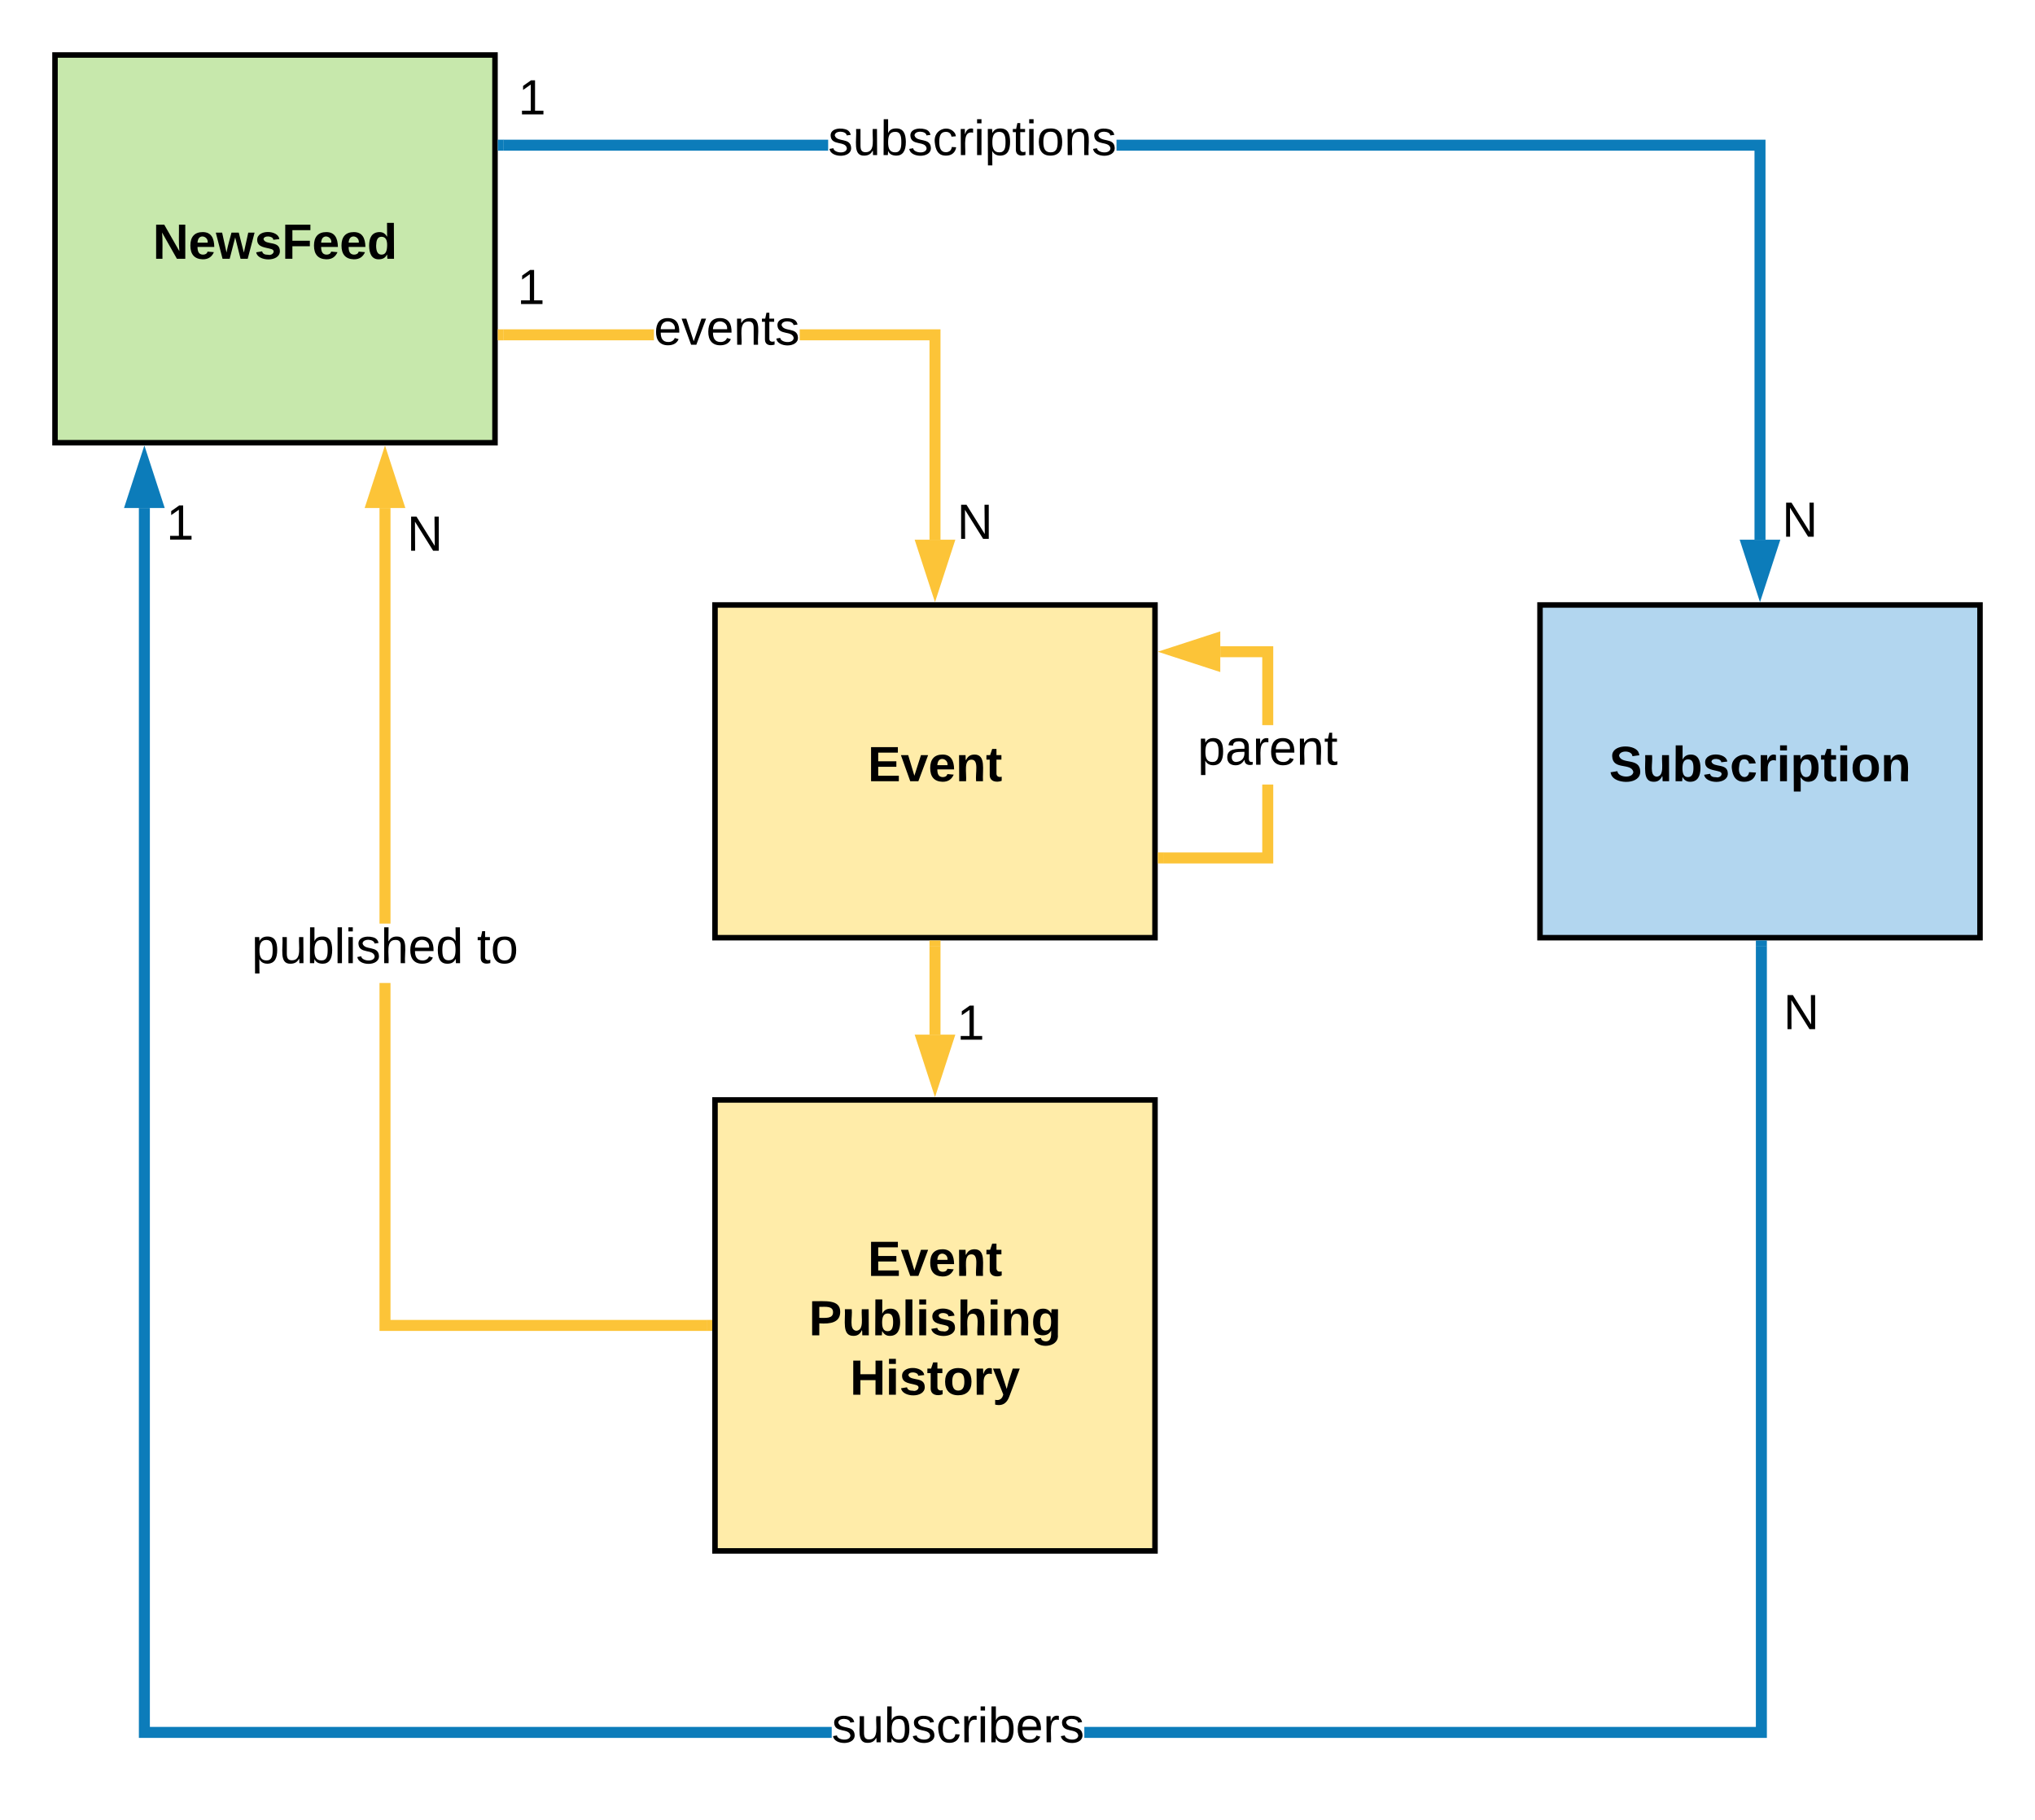
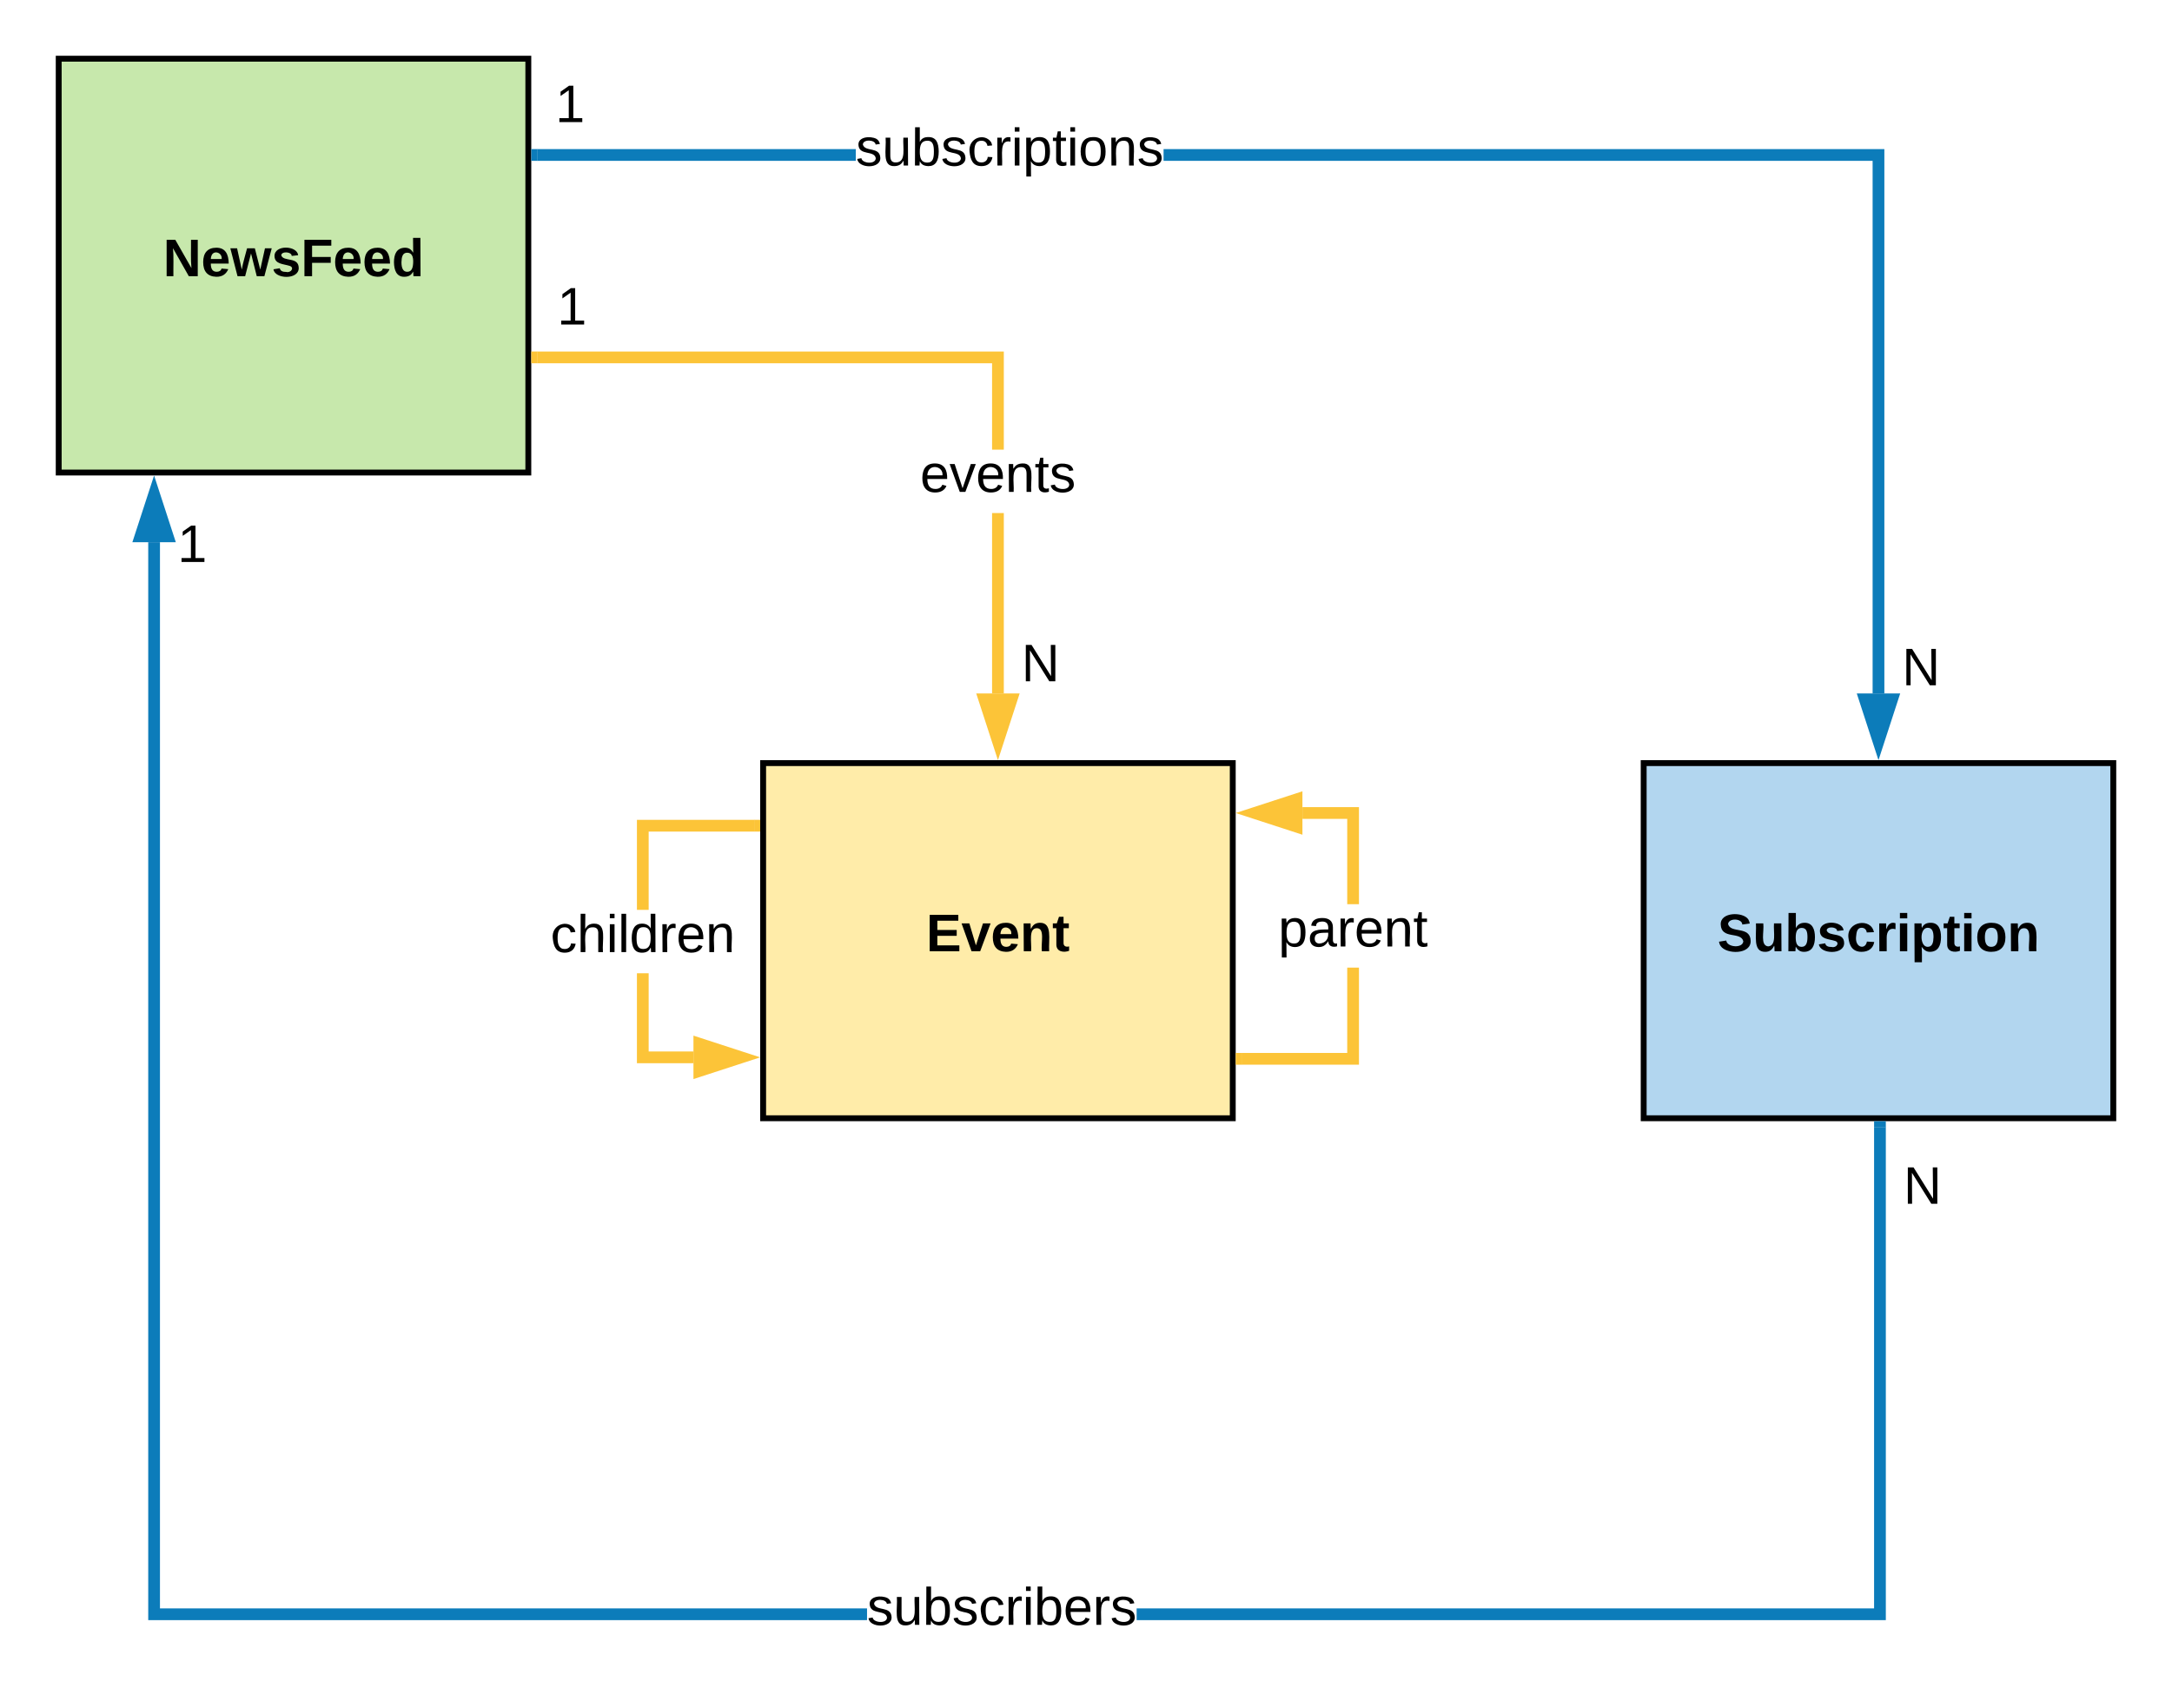
- <svg xmlns="http://www.w3.org/2000/svg" xmlns:ns1="lucid" xmlns:xlink="http://www.w3.org/1999/xlink" width="740" height="661.8">
+ <svg xmlns="http://www.w3.org/2000/svg" xmlns:ns1="lucid" xmlns:xlink="http://www.w3.org/1999/xlink" width="740" height="581.8">
  <g transform="translate(-60 -60)" ns1:page-tab-id="eTUUI7nkJ2S7">
    <path d="M0 0h1323.2v1870.4H0z" fill="#fff" />
    <path d="M80 80h160v141H80z" stroke="#000" stroke-width="2" fill="#c7e8ac" />
    <use xlink:href="#a" transform="matrix(1,0,0,1,88,88) translate(27.575 66.1)" />
-     <path d="M320 280h160v121H320z" stroke="#000" stroke-width="2" fill="#ffeca9" />
-     <use xlink:href="#b" transform="matrix(1,0,0,1,328,288) translate(47.55 56.1)" />
-     <path d="M620 280h160v121H620z" stroke="#000" stroke-width="2" fill="#b2d6ef" />
-     <use xlink:href="#c" transform="matrix(1,0,0,1,628,288) translate(17.15 56.1)" />
-     <path d="M402 256.26h-4v-72.5h-47.2v-4H402zm-159-72.5v-4h54.8v4z" fill="#fcc438" />
-     <path d="M243.05 183.77H241v-4h2.05zM400 272.53l-4.64-14.27h9.28z" fill="#fcc438" />
-     <path d="M400 279l-7.4-22.74h14.8zm-1.88-18.74l1.88 5.8 1.88-5.8z" fill="#fcc438" />
-     <use xlink:href="#d" transform="matrix(1,0,0,1,297.8122,170.9686) translate(0 14.4)" />
-     <use xlink:href="#e" transform="matrix(1,0,0,1,408,241.5554) translate(0 14.4)" />
-     <use xlink:href="#f" transform="matrix(1,0,0,1,248.1161,156.1686) translate(0 14.4)" />
-     <path d="M702 256.26h-4V114.8H466v-4h236zM243 114.8v-4h118.15v4z" fill="#0c7cba" />
-     <path d="M243.05 114.8H241v-4h2.05zM700 272.53l-4.64-14.27h9.28z" fill="#0c7cba" />
-     <path d="M700 279l-7.4-22.74h14.8zm-1.88-18.74l1.88 5.8 1.88-5.8z" fill="#0c7cba" />
-     <use xlink:href="#e" transform="matrix(1,0,0,1,708,240.7872) translate(0 14.4)" />
-     <use xlink:href="#g" transform="matrix(1,0,0,1,361.1522,102) translate(0 14.4)" />
-     <use xlink:href="#f" transform="matrix(1,0,0,1,248.46,87.2) translate(0 14.4)" />
-     <path d="M114.5 688h247.94v4H110.5V244.74h4zm588-284v288H454.3v-4h244.2V404z" fill="#0c7cba" />
-     <path d="M702.5 404.05h-4V402h4zM117.14 242.74h-9.28l4.64-14.27z" fill="#0c7cba" />
+     <path d="M320 320h160v121H320z" stroke="#000" stroke-width="2" fill="#ffeca9" />
+     <use xlink:href="#b" transform="matrix(1,0,0,1,328,328) translate(47.55 56.1)" />
+     <path d="M620 320h160v121H620z" stroke="#000" stroke-width="2" fill="#b2d6ef" />
+     <use xlink:href="#c" transform="matrix(1,0,0,1,628,328) translate(17.15 56.1)" />
+     <path d="M402 296.26h-4V234.8h4zm0-83.06h-4v-29.43H243v-4h159z" fill="#fcc438" />
+     <path d="M243.05 183.77H241v-4h2.05zM400 312.53l-4.64-14.27h9.28z" fill="#fcc438" />
+     <path d="M400 319l-7.4-22.74h14.8zm-1.88-18.74l1.88 5.8 1.88-5.8z" fill="#fcc438" />
+     <use xlink:href="#d" transform="matrix(1,0,0,1,373.5,213.2) translate(0 14.4)" />
+     <use xlink:href="#e" transform="matrix(1,0,0,1,408,277.7304) translate(0 14.4)" />
+     <use xlink:href="#f" transform="matrix(1,0,0,1,249.8623,156.1686) translate(0 14.4)" />
+     <path d="M702 296.26h-4V114.8H456.43v-4H702zM243 114.8v-4h108.57v4z" fill="#0c7cba" />
+     <path d="M243.05 114.8H241v-4h2.05zM700 312.53l-4.64-14.27h9.28z" fill="#0c7cba" />
+     <path d="M700 319l-7.4-22.74h14.8zm-1.88-18.74l1.88 5.8 1.88-5.8z" fill="#0c7cba" />
+     <use xlink:href="#e" transform="matrix(1,0,0,1,708,279.094) translate(0 14.4)" />
+     <use xlink:href="#g" transform="matrix(1,0,0,1,351.575,102) translate(0 14.4)" />
+     <use xlink:href="#f" transform="matrix(1,0,0,1,249.2309,87.2) translate(0 14.4)" />
+     <path d="M114.5 608h240.9v4H110.5V244.74h4zm588-164v168H447.25v-4H698.5V444z" fill="#0c7cba" />
+     <path d="M702.5 444.05h-4V442h4zM117.14 242.74h-9.28l4.64-14.27z" fill="#0c7cba" />
    <path d="M119.9 244.74h-14.8l7.4-22.74zm-9.28-4h3.76l-1.88-5.8z" fill="#0c7cba" />
-     <use xlink:href="#h" transform="matrix(1,0,0,1,362.4374,679.2) translate(0 14.4)" />
-     <use xlink:href="#e" transform="matrix(1,0,0,1,708.4992,419.8706) translate(0 14.4)" />
-     <use xlink:href="#f" transform="matrix(1,0,0,1,120.5,241.8248) translate(0 14.4)" />
-     <path d="M523 374h-40v-4h36v-24.7h4zm0-50.3h-4V299h-15.26v-4H523z" fill="#fcc438" />
-     <path d="M483.05 374H481v-4h2.05zM501.74 301.64L487.47 297l14.27-4.64z" fill="#fcc438" />
-     <path d="M503.74 304.4L481 297l22.74-7.4zm-9.8-7.4l5.8 1.88v-3.76z" fill="#fcc438" />
-     <use xlink:href="#i" transform="matrix(1,0,0,1,495.525,323.7) translate(0 14.4)" />
-     <path d="M320 460h160v164H320z" stroke="#000" stroke-width="2" fill="#ffeca9" />
-     <use xlink:href="#j" transform="matrix(1,0,0,1,328,468) translate(47.55 56)" />
-     <use xlink:href="#k" transform="matrix(1,0,0,1,328,468) translate(26.125 77.6)" />
-     <use xlink:href="#l" transform="matrix(1,0,0,1,328,468) translate(41.075 99.2)" />
-     <path d="M400 404v32.26" stroke="#fcc438" stroke-width="4" fill="none" />
-     <path d="M402 404.05h-4V402h4z" fill="#fcc438" />
-     <path d="M400 452.53l-4.64-14.27h9.28z" stroke="#fcc438" stroke-width="4" fill="#fcc438" />
-     <use xlink:href="#f" transform="matrix(1,0,0,1,408,423.7) translate(0 14.4)" />
-     <path d="M202 540h115v4H198V417.47h4zm0-144.13h-4V244.74h4z" fill="#fcc438" />
-     <path d="M319 544h-2.05v-4H319zM204.64 242.74h-9.28l4.64-14.27z" fill="#fcc438" />
-     <path d="M207.4 244.74h-14.8L200 222zm-9.28-4h3.76l-1.88-5.8z" fill="#fcc438" />
-     <use xlink:href="#e" transform="matrix(1,0,0,1,208,245.8667) translate(0 14.4)" />
-     <g>
-       <use xlink:href="#m" transform="matrix(1,0,0,1,151.55,395.8667) translate(0 14.4)" />
-       <use xlink:href="#n" transform="matrix(1,0,0,1,151.55,395.8667) translate(81.9 14.4)" />
-     </g>
+     <use xlink:href="#h" transform="matrix(1,0,0,1,355.4083,599.2) translate(0 14.4)" />
+     <use xlink:href="#e" transform="matrix(1,0,0,1,708.4988,455.7422) translate(0 14.4)" />
+     <use xlink:href="#f" transform="matrix(1,0,0,1,120.5,237.0709) translate(0 14.4)" />
+     <path d="M523 422.75h-40v-4h36v-29.07h4zm0-54.68h-4V339h-15.26v-4H523z" fill="#fcc438" />
+     <path d="M483.05 422.75H481v-4h2.05zM501.74 341.64L487.47 337l14.27-4.64z" fill="#fcc438" />
+     <path d="M503.74 344.4L481 337l22.74-7.4zm-9.8-7.4l5.8 1.88v-3.76z" fill="#fcc438" />
+     <use xlink:href="#i" transform="matrix(1,0,0,1,495.525,368.075) translate(0 14.4)" />
+     <path d="M281 418.25h15.26v4H277V391.6h4zm36-74.92h-36V370h-4v-30.67h40z" fill="#fcc438" />
+     <path d="M319 343.33h-2.05v-4H319zM312.53 420.25l-14.27 4.64v-9.3z" fill="#fcc438" />
+     <path d="M319 420.25l-22.74 7.4v-14.8zm-18.74 1.88l5.8-1.88-5.8-1.88z" fill="#fcc438" />
+     <use xlink:href="#j" transform="matrix(1,0,0,1,247.575,369.9917) translate(0 14.4)" />
    <defs>
-       <path d="M175 0L67-191c6 58 2 128 3 191H24v-248h59L193-55c-6-58-2-129-3-193h46V0h-61" id="o" />
-       <path d="M185-48c-13 30-37 53-82 52C43 2 14-33 14-96s30-98 90-98c62 0 83 45 84 108H66c0 31 8 55 39 56 18 0 30-7 34-22zm-45-69c5-46-57-63-70-21-2 6-4 13-4 21h74" id="p" />
-       <path d="M231 0h-52l-39-155L100 0H48L-1-190h46L77-45c9-52 24-97 36-145h53l37 145 32-145h46" id="q" />
-       <path d="M137-138c1-29-70-34-71-4 15 46 118 7 119 86 1 83-164 76-172 9l43-7c4 19 20 25 44 25 33 8 57-30 24-41C81-84 22-81 20-136c-2-80 154-74 161-7" id="r" />
-       <path d="M76-208v77h127v40H76V0H24v-248h183v40H76" id="s" />
-       <path d="M88-194c31-1 46 15 58 34l-1-101h50l1 261h-48c-2-10 0-23-3-31C134-8 116 4 84 4 32 4 16-41 15-95c0-56 19-97 73-99zm17 164c33 0 40-30 41-66 1-37-9-64-41-64s-38 30-39 65c0 43 13 65 39 65" id="t" />
+       <path d="M175 0L67-191c6 58 2 128 3 191H24v-248h59L193-55c-6-58-2-129-3-193h46V0h-61" id="k" />
+       <path d="M185-48c-13 30-37 53-82 52C43 2 14-33 14-96s30-98 90-98c62 0 83 45 84 108H66c0 31 8 55 39 56 18 0 30-7 34-22zm-45-69c5-46-57-63-70-21-2 6-4 13-4 21h74" id="l" />
+       <path d="M231 0h-52l-39-155L100 0H48L-1-190h46L77-45c9-52 24-97 36-145h53l37 145 32-145h46" id="m" />
+       <path d="M137-138c1-29-70-34-71-4 15 46 118 7 119 86 1 83-164 76-172 9l43-7c4 19 20 25 44 25 33 8 57-30 24-41C81-84 22-81 20-136c-2-80 154-74 161-7" id="n" />
+       <path d="M76-208v77h127v40H76V0H24v-248h183v40H76" id="o" />
+       <path d="M88-194c31-1 46 15 58 34l-1-101h50l1 261h-48c-2-10 0-23-3-31C134-8 116 4 84 4 32 4 16-41 15-95c0-56 19-97 73-99zm17 164c33 0 40-30 41-66 1-37-9-64-41-64s-38 30-39 65c0 43 13 65 39 65" id="p" />
      <g id="a">
-         <use transform="matrix(0.05,0,0,0.05,0,0)" xlink:href="#o" />
-         <use transform="matrix(0.05,0,0,0.05,12.95,0)" xlink:href="#p" />
-         <use transform="matrix(0.05,0,0,0.05,22.95,0)" xlink:href="#q" />
-         <use transform="matrix(0.05,0,0,0.05,36.95,0)" xlink:href="#r" />
-         <use transform="matrix(0.05,0,0,0.05,46.95,0)" xlink:href="#s" />
-         <use transform="matrix(0.05,0,0,0.05,57.9,0)" xlink:href="#p" />
-         <use transform="matrix(0.05,0,0,0.05,67.9,0)" xlink:href="#p" />
-         <use transform="matrix(0.05,0,0,0.05,77.9,0)" xlink:href="#t" />
+         <use transform="matrix(0.05,0,0,0.05,0,0)" xlink:href="#k" />
+         <use transform="matrix(0.05,0,0,0.05,12.95,0)" xlink:href="#l" />
+         <use transform="matrix(0.05,0,0,0.05,22.95,0)" xlink:href="#m" />
+         <use transform="matrix(0.05,0,0,0.05,36.95,0)" xlink:href="#n" />
+         <use transform="matrix(0.05,0,0,0.05,46.95,0)" xlink:href="#o" />
+         <use transform="matrix(0.05,0,0,0.05,57.9,0)" xlink:href="#l" />
+         <use transform="matrix(0.05,0,0,0.05,67.9,0)" xlink:href="#l" />
+         <use transform="matrix(0.05,0,0,0.05,77.9,0)" xlink:href="#p" />
      </g>
-       <path d="M24 0v-248h195v40H76v63h132v40H76v65h150V0H24" id="u" />
-       <path d="M128 0H69L1-190h53L99-40l48-150h52" id="v" />
-       <path d="M135-194c87-1 58 113 63 194h-50c-7-57 23-157-34-157-59 0-34 97-39 157H25l-1-190h47c2 12-1 28 3 38 12-26 28-41 61-42" id="w" />
-       <path d="M115-3C79 11 28 4 28-45v-112H4v-33h27l15-45h31v45h36v33H77v99c-1 23 16 31 38 25v30" id="x" />
+       <path d="M24 0v-248h195v40H76v63h132v40H76v65h150V0H24" id="q" />
+       <path d="M128 0H69L1-190h53L99-40l48-150h52" id="r" />
+       <path d="M135-194c87-1 58 113 63 194h-50c-7-57 23-157-34-157-59 0-34 97-39 157H25l-1-190h47c2 12-1 28 3 38 12-26 28-41 61-42" id="s" />
+       <path d="M115-3C79 11 28 4 28-45v-112H4v-33h27l15-45h31v45h36v33H77v99c-1 23 16 31 38 25v30" id="t" />
      <g id="b">
+         <use transform="matrix(0.05,0,0,0.05,0,0)" xlink:href="#q" />
+         <use transform="matrix(0.05,0,0,0.05,12,0)" xlink:href="#r" />
+         <use transform="matrix(0.05,0,0,0.05,22,0)" xlink:href="#l" />
+         <use transform="matrix(0.05,0,0,0.05,32,0)" xlink:href="#s" />
+         <use transform="matrix(0.05,0,0,0.05,42.95,0)" xlink:href="#t" />
+       </g>
+       <path d="M169-182c-1-43-94-46-97-3 18 66 151 10 154 114 3 95-165 93-204 36-6-8-10-19-12-30l50-8c3 46 112 56 116 5-17-69-150-10-154-114-4-87 153-88 188-35 5 8 8 18 10 28" id="u" />
+       <path d="M85 4C-2 5 27-109 22-190h50c7 57-23 150 33 157 60-5 35-97 40-157h50l1 190h-47c-2-12 1-28-3-38-12 25-28 42-61 42" id="v" />
+       <path d="M135-194c52 0 70 43 70 98 0 56-19 99-73 100-30 1-46-15-58-35L72 0H24l1-261h50v104c11-23 29-37 60-37zM114-30c31 0 40-27 40-66 0-37-7-63-39-63s-41 28-41 65c0 36 8 64 40 64" id="w" />
+       <path d="M190-63c-7 42-38 67-86 67-59 0-84-38-90-98-12-110 154-137 174-36l-49 2c-2-19-15-32-35-32-30 0-35 28-38 64-6 74 65 87 74 30" id="x" />
+       <path d="M135-150c-39-12-60 13-60 57V0H25l-1-190h47c2 13-1 29 3 40 6-28 27-53 61-41v41" id="y" />
+       <path d="M25-224v-37h50v37H25zM25 0v-190h50V0H25" id="z" />
+       <path d="M135-194c53 0 70 44 70 98 0 56-19 98-73 100-31 1-45-17-59-34 3 33 2 69 2 105H25l-1-265h48c2 10 0 23 3 31 11-24 29-35 60-35zM114-30c33 0 39-31 40-66 0-38-9-64-40-64-56 0-55 130 0 130" id="A" />
+       <path d="M110-194c64 0 96 36 96 99 0 64-35 99-97 99-61 0-95-36-95-99 0-62 34-99 96-99zm-1 164c35 0 45-28 45-65 0-40-10-65-43-65-34 0-45 26-45 65 0 36 10 65 43 65" id="B" />
+       <g id="c">
        <use transform="matrix(0.05,0,0,0.05,0,0)" xlink:href="#u" />
        <use transform="matrix(0.05,0,0,0.05,12,0)" xlink:href="#v" />
-         <use transform="matrix(0.05,0,0,0.05,22,0)" xlink:href="#p" />
-         <use transform="matrix(0.05,0,0,0.05,32,0)" xlink:href="#w" />
-         <use transform="matrix(0.05,0,0,0.05,42.95,0)" xlink:href="#x" />
+         <use transform="matrix(0.05,0,0,0.05,22.95,0)" xlink:href="#w" />
+         <use transform="matrix(0.05,0,0,0.05,33.9,0)" xlink:href="#n" />
+         <use transform="matrix(0.05,0,0,0.05,43.9,0)" xlink:href="#x" />
+         <use transform="matrix(0.05,0,0,0.05,53.9,0)" xlink:href="#y" />
+         <use transform="matrix(0.05,0,0,0.05,60.9,0)" xlink:href="#z" />
+         <use transform="matrix(0.05,0,0,0.05,65.9,0)" xlink:href="#A" />
+         <use transform="matrix(0.05,0,0,0.05,76.85,0)" xlink:href="#t" />
+         <use transform="matrix(0.05,0,0,0.05,82.8,0)" xlink:href="#z" />
+         <use transform="matrix(0.05,0,0,0.05,87.8,0)" xlink:href="#B" />
+         <use transform="matrix(0.05,0,0,0.05,98.75,0)" xlink:href="#s" />
      </g>
-       <path d="M169-182c-1-43-94-46-97-3 18 66 151 10 154 114 3 95-165 93-204 36-6-8-10-19-12-30l50-8c3 46 112 56 116 5-17-69-150-10-154-114-4-87 153-88 188-35 5 8 8 18 10 28" id="y" />
-       <path d="M85 4C-2 5 27-109 22-190h50c7 57-23 150 33 157 60-5 35-97 40-157h50l1 190h-47c-2-12 1-28-3-38-12 25-28 42-61 42" id="z" />
-       <path d="M135-194c52 0 70 43 70 98 0 56-19 99-73 100-30 1-46-15-58-35L72 0H24l1-261h50v104c11-23 29-37 60-37zM114-30c31 0 40-27 40-66 0-37-7-63-39-63s-41 28-41 65c0 36 8 64 40 64" id="A" />
-       <path d="M190-63c-7 42-38 67-86 67-59 0-84-38-90-98-12-110 154-137 174-36l-49 2c-2-19-15-32-35-32-30 0-35 28-38 64-6 74 65 87 74 30" id="B" />
-       <path d="M135-150c-39-12-60 13-60 57V0H25l-1-190h47c2 13-1 29 3 40 6-28 27-53 61-41v41" id="C" />
-       <path d="M25-224v-37h50v37H25zM25 0v-190h50V0H25" id="D" />
-       <path d="M135-194c53 0 70 44 70 98 0 56-19 98-73 100-31 1-45-17-59-34 3 33 2 69 2 105H25l-1-265h48c2 10 0 23 3 31 11-24 29-35 60-35zM114-30c33 0 39-31 40-66 0-38-9-64-40-64-56 0-55 130 0 130" id="E" />
-       <path d="M110-194c64 0 96 36 96 99 0 64-35 99-97 99-61 0-95-36-95-99 0-62 34-99 96-99zm-1 164c35 0 45-28 45-65 0-40-10-65-43-65-34 0-45 26-45 65 0 36 10 65 43 65" id="F" />
-       <g id="c">
-         <use transform="matrix(0.05,0,0,0.05,0,0)" xlink:href="#y" />
-         <use transform="matrix(0.05,0,0,0.05,12,0)" xlink:href="#z" />
-         <use transform="matrix(0.05,0,0,0.05,22.95,0)" xlink:href="#A" />
-         <use transform="matrix(0.05,0,0,0.05,33.9,0)" xlink:href="#r" />
-         <use transform="matrix(0.05,0,0,0.05,43.9,0)" xlink:href="#B" />
-         <use transform="matrix(0.05,0,0,0.05,53.9,0)" xlink:href="#C" />
-         <use transform="matrix(0.05,0,0,0.05,60.9,0)" xlink:href="#D" />
-         <use transform="matrix(0.05,0,0,0.05,65.9,0)" xlink:href="#E" />
-         <use transform="matrix(0.05,0,0,0.05,76.85,0)" xlink:href="#x" />
-         <use transform="matrix(0.05,0,0,0.05,82.8,0)" xlink:href="#D" />
-         <use transform="matrix(0.05,0,0,0.05,87.8,0)" xlink:href="#F" />
-         <use transform="matrix(0.05,0,0,0.05,98.75,0)" xlink:href="#w" />
+       <path d="M100-194c63 0 86 42 84 106H49c0 40 14 67 53 68 26 1 43-12 49-29l28 8c-11 28-37 45-77 45C44 4 14-33 15-96c1-61 26-98 85-98zm52 81c6-60-76-77-97-28-3 7-6 17-6 28h103" id="C" />
+       <path d="M108 0H70L1-190h34L89-25l56-165h34" id="D" />
+       <path d="M117-194c89-4 53 116 60 194h-32v-121c0-31-8-49-39-48C34-167 62-67 57 0H25l-1-190h30c1 10-1 24 2 32 11-22 29-35 61-36" id="E" />
+       <path d="M59-47c-2 24 18 29 38 22v24C64 9 27 4 27-40v-127H5v-23h24l9-43h21v43h35v23H59v120" id="F" />
+       <path d="M135-143c-3-34-86-38-87 0 15 53 115 12 119 90S17 21 10-45l28-5c4 36 97 45 98 0-10-56-113-15-118-90-4-57 82-63 122-42 12 7 21 19 24 35" id="G" />
+       <g id="d">
+         <use transform="matrix(0.05,0,0,0.05,0,0)" xlink:href="#C" />
+         <use transform="matrix(0.05,0,0,0.05,10,0)" xlink:href="#D" />
+         <use transform="matrix(0.05,0,0,0.05,19,0)" xlink:href="#C" />
+         <use transform="matrix(0.05,0,0,0.05,29,0)" xlink:href="#E" />
+         <use transform="matrix(0.05,0,0,0.05,39,0)" xlink:href="#F" />
+         <use transform="matrix(0.05,0,0,0.05,44,0)" xlink:href="#G" />
      </g>
-       <path d="M100-194c63 0 86 42 84 106H49c0 40 14 67 53 68 26 1 43-12 49-29l28 8c-11 28-37 45-77 45C44 4 14-33 15-96c1-61 26-98 85-98zm52 81c6-60-76-77-97-28-3 7-6 17-6 28h103" id="G" />
-       <path d="M108 0H70L1-190h34L89-25l56-165h34" id="H" />
-       <path d="M117-194c89-4 53 116 60 194h-32v-121c0-31-8-49-39-48C34-167 62-67 57 0H25l-1-190h30c1 10-1 24 2 32 11-22 29-35 61-36" id="I" />
-       <path d="M59-47c-2 24 18 29 38 22v24C64 9 27 4 27-40v-127H5v-23h24l9-43h21v43h35v23H59v120" id="J" />
-       <path d="M135-143c-3-34-86-38-87 0 15 53 115 12 119 90S17 21 10-45l28-5c4 36 97 45 98 0-10-56-113-15-118-90-4-57 82-63 122-42 12 7 21 19 24 35" id="K" />
-       <g id="d">
+       <path d="M190 0L58-211 59 0H30v-248h39L202-35l-2-213h31V0h-41" id="H" />
+       <use transform="matrix(0.05,0,0,0.05,0,0)" xlink:href="#H" id="e" />
+       <path d="M27 0v-27h64v-190l-56 39v-29l58-41h29v221h61V0H27" id="I" />
+       <use transform="matrix(0.05,0,0,0.05,0,0)" xlink:href="#I" id="f" />
+       <path d="M84 4C-5 8 30-112 23-190h32v120c0 31 7 50 39 49 72-2 45-101 50-169h31l1 190h-30c-1-10 1-25-2-33-11 22-28 36-60 37" id="J" />
+       <path d="M115-194c53 0 69 39 70 98 0 66-23 100-70 100C84 3 66-7 56-30L54 0H23l1-261h32v101c10-23 28-34 59-34zm-8 174c40 0 45-34 45-75 0-40-5-75-45-74-42 0-51 32-51 76 0 43 10 73 51 73" id="K" />
+       <path d="M96-169c-40 0-48 33-48 73s9 75 48 75c24 0 41-14 43-38l32 2c-6 37-31 61-74 61-59 0-76-41-82-99-10-93 101-131 147-64 4 7 5 14 7 22l-32 3c-4-21-16-35-41-35" id="L" />
+       <path d="M114-163C36-179 61-72 57 0H25l-1-190h30c1 12-1 29 2 39 6-27 23-49 58-41v29" id="M" />
+       <path d="M24-231v-30h32v30H24zM24 0v-190h32V0H24" id="N" />
+       <path d="M115-194c55 1 70 41 70 98S169 2 115 4C84 4 66-9 55-30l1 105H24l-1-265h31l2 30c10-21 28-34 59-34zm-8 174c40 0 45-34 45-75s-6-73-45-74c-42 0-51 32-51 76 0 43 10 73 51 73" id="O" />
+       <path d="M100-194c62-1 85 37 85 99 1 63-27 99-86 99S16-35 15-95c0-66 28-99 85-99zM99-20c44 1 53-31 53-75 0-43-8-75-51-75s-53 32-53 75 10 74 51 75" id="P" />
+       <g id="g">
        <use transform="matrix(0.05,0,0,0.05,0,0)" xlink:href="#G" />
-         <use transform="matrix(0.05,0,0,0.05,10,0)" xlink:href="#H" />
-         <use transform="matrix(0.05,0,0,0.05,19,0)" xlink:href="#G" />
-         <use transform="matrix(0.05,0,0,0.05,29,0)" xlink:href="#I" />
-         <use transform="matrix(0.05,0,0,0.05,39,0)" xlink:href="#J" />
-         <use transform="matrix(0.05,0,0,0.05,44,0)" xlink:href="#K" />
-       </g>
-       <path d="M190 0L58-211 59 0H30v-248h39L202-35l-2-213h31V0h-41" id="L" />
-       <use transform="matrix(0.05,0,0,0.05,0,0)" xlink:href="#L" id="e" />
-       <path d="M27 0v-27h64v-190l-56 39v-29l58-41h29v221h61V0H27" id="M" />
-       <use transform="matrix(0.05,0,0,0.05,0,0)" xlink:href="#M" id="f" />
-       <path d="M84 4C-5 8 30-112 23-190h32v120c0 31 7 50 39 49 72-2 45-101 50-169h31l1 190h-30c-1-10 1-25-2-33-11 22-28 36-60 37" id="N" />
-       <path d="M115-194c53 0 69 39 70 98 0 66-23 100-70 100C84 3 66-7 56-30L54 0H23l1-261h32v101c10-23 28-34 59-34zm-8 174c40 0 45-34 45-75 0-40-5-75-45-74-42 0-51 32-51 76 0 43 10 73 51 73" id="O" />
-       <path d="M96-169c-40 0-48 33-48 73s9 75 48 75c24 0 41-14 43-38l32 2c-6 37-31 61-74 61-59 0-76-41-82-99-10-93 101-131 147-64 4 7 5 14 7 22l-32 3c-4-21-16-35-41-35" id="P" />
-       <path d="M114-163C36-179 61-72 57 0H25l-1-190h30c1 12-1 29 2 39 6-27 23-49 58-41v29" id="Q" />
-       <path d="M24-231v-30h32v30H24zM24 0v-190h32V0H24" id="R" />
-       <path d="M115-194c55 1 70 41 70 98S169 2 115 4C84 4 66-9 55-30l1 105H24l-1-265h31l2 30c10-21 28-34 59-34zm-8 174c40 0 45-34 45-75s-6-73-45-74c-42 0-51 32-51 76 0 43 10 73 51 73" id="S" />
-       <path d="M100-194c62-1 85 37 85 99 1 63-27 99-86 99S16-35 15-95c0-66 28-99 85-99zM99-20c44 1 53-31 53-75 0-43-8-75-51-75s-53 32-53 75 10 74 51 75" id="T" />
-       <g id="g">
-         <use transform="matrix(0.05,0,0,0.05,0,0)" xlink:href="#K" />
-         <use transform="matrix(0.05,0,0,0.05,9,0)" xlink:href="#N" />
-         <use transform="matrix(0.05,0,0,0.05,19,0)" xlink:href="#O" />
-         <use transform="matrix(0.05,0,0,0.05,29,0)" xlink:href="#K" />
-         <use transform="matrix(0.05,0,0,0.05,38,0)" xlink:href="#P" />
-         <use transform="matrix(0.05,0,0,0.05,47,0)" xlink:href="#Q" />
-         <use transform="matrix(0.05,0,0,0.05,52.95,0)" xlink:href="#R" />
-         <use transform="matrix(0.05,0,0,0.05,56.9,0)" xlink:href="#S" />
-         <use transform="matrix(0.05,0,0,0.05,66.9,0)" xlink:href="#J" />
-         <use transform="matrix(0.05,0,0,0.05,71.9,0)" xlink:href="#R" />
-         <use transform="matrix(0.05,0,0,0.05,75.85,0)" xlink:href="#T" />
-         <use transform="matrix(0.05,0,0,0.05,85.85,0)" xlink:href="#I" />
-         <use transform="matrix(0.05,0,0,0.05,95.85,0)" xlink:href="#K" />
+         <use transform="matrix(0.05,0,0,0.05,9,0)" xlink:href="#J" />
+         <use transform="matrix(0.05,0,0,0.05,19,0)" xlink:href="#K" />
+         <use transform="matrix(0.05,0,0,0.05,29,0)" xlink:href="#G" />
+         <use transform="matrix(0.05,0,0,0.05,38,0)" xlink:href="#L" />
+         <use transform="matrix(0.05,0,0,0.05,47,0)" xlink:href="#M" />
+         <use transform="matrix(0.05,0,0,0.05,52.95,0)" xlink:href="#N" />
+         <use transform="matrix(0.05,0,0,0.05,56.9,0)" xlink:href="#O" />
+         <use transform="matrix(0.05,0,0,0.05,66.9,0)" xlink:href="#F" />
+         <use transform="matrix(0.05,0,0,0.05,71.9,0)" xlink:href="#N" />
+         <use transform="matrix(0.05,0,0,0.05,75.85,0)" xlink:href="#P" />
+         <use transform="matrix(0.05,0,0,0.05,85.85,0)" xlink:href="#E" />
+         <use transform="matrix(0.05,0,0,0.05,95.85,0)" xlink:href="#G" />
      </g>
      <g id="h">
-         <use transform="matrix(0.05,0,0,0.05,0,0)" xlink:href="#K" />
-         <use transform="matrix(0.05,0,0,0.05,9,0)" xlink:href="#N" />
-         <use transform="matrix(0.05,0,0,0.05,19,0)" xlink:href="#O" />
-         <use transform="matrix(0.05,0,0,0.05,29,0)" xlink:href="#K" />
-         <use transform="matrix(0.05,0,0,0.05,38,0)" xlink:href="#P" />
-         <use transform="matrix(0.05,0,0,0.05,47,0)" xlink:href="#Q" />
-         <use transform="matrix(0.05,0,0,0.05,52.95,0)" xlink:href="#R" />
-         <use transform="matrix(0.05,0,0,0.05,56.9,0)" xlink:href="#O" />
-         <use transform="matrix(0.05,0,0,0.05,66.9,0)" xlink:href="#G" />
-         <use transform="matrix(0.05,0,0,0.05,76.9,0)" xlink:href="#Q" />
-         <use transform="matrix(0.05,0,0,0.05,82.85,0)" xlink:href="#K" />
+         <use transform="matrix(0.05,0,0,0.05,0,0)" xlink:href="#G" />
+         <use transform="matrix(0.05,0,0,0.05,9,0)" xlink:href="#J" />
+         <use transform="matrix(0.05,0,0,0.05,19,0)" xlink:href="#K" />
+         <use transform="matrix(0.05,0,0,0.05,29,0)" xlink:href="#G" />
+         <use transform="matrix(0.05,0,0,0.05,38,0)" xlink:href="#L" />
+         <use transform="matrix(0.05,0,0,0.05,47,0)" xlink:href="#M" />
+         <use transform="matrix(0.05,0,0,0.05,52.95,0)" xlink:href="#N" />
+         <use transform="matrix(0.05,0,0,0.05,56.9,0)" xlink:href="#K" />
+         <use transform="matrix(0.05,0,0,0.05,66.9,0)" xlink:href="#C" />
+         <use transform="matrix(0.05,0,0,0.05,76.9,0)" xlink:href="#M" />
+         <use transform="matrix(0.05,0,0,0.05,82.85,0)" xlink:href="#G" />
      </g>
-       <path d="M141-36C126-15 110 5 73 4 37 3 15-17 15-53c-1-64 63-63 125-63 3-35-9-54-41-54-24 1-41 7-42 31l-33-3c5-37 33-52 76-52 45 0 72 20 72 64v82c-1 20 7 32 28 27v20c-31 9-61-2-59-35zM48-53c0 20 12 33 32 33 41-3 63-29 60-74-43 2-92-5-92 41" id="U" />
+       <path d="M141-36C126-15 110 5 73 4 37 3 15-17 15-53c-1-64 63-63 125-63 3-35-9-54-41-54-24 1-41 7-42 31l-33-3c5-37 33-52 76-52 45 0 72 20 72 64v82c-1 20 7 32 28 27v20c-31 9-61-2-59-35zM48-53c0 20 12 33 32 33 41-3 63-29 60-74-43 2-92-5-92 41" id="Q" />
      <g id="i">
-         <use transform="matrix(0.05,0,0,0.05,0,0)" xlink:href="#S" />
-         <use transform="matrix(0.05,0,0,0.05,10,0)" xlink:href="#U" />
-         <use transform="matrix(0.05,0,0,0.05,20,0)" xlink:href="#Q" />
-         <use transform="matrix(0.05,0,0,0.05,25.95,0)" xlink:href="#G" />
-         <use transform="matrix(0.05,0,0,0.05,35.95,0)" xlink:href="#I" />
-         <use transform="matrix(0.05,0,0,0.05,45.95,0)" xlink:href="#J" />
+         <use transform="matrix(0.05,0,0,0.05,0,0)" xlink:href="#O" />
+         <use transform="matrix(0.05,0,0,0.05,10,0)" xlink:href="#Q" />
+         <use transform="matrix(0.05,0,0,0.05,20,0)" xlink:href="#M" />
+         <use transform="matrix(0.05,0,0,0.05,25.95,0)" xlink:href="#C" />
+         <use transform="matrix(0.05,0,0,0.05,35.95,0)" xlink:href="#E" />
+         <use transform="matrix(0.05,0,0,0.05,45.95,0)" xlink:href="#F" />
      </g>
+       <path d="M106-169C34-169 62-67 57 0H25v-261h32l-1 103c12-21 28-36 61-36 89 0 53 116 60 194h-32v-121c2-32-8-49-39-48" id="R" />
+       <path d="M24 0v-261h32V0H24" id="S" />
+       <path d="M85-194c31 0 48 13 60 33l-1-100h32l1 261h-30c-2-10 0-23-3-31C134-8 116 4 85 4 32 4 16-35 15-94c0-66 23-100 70-100zm9 24c-40 0-46 34-46 75 0 40 6 74 45 74 42 0 51-32 51-76 0-42-9-74-50-73" id="T" />
      <g id="j">
-         <use transform="matrix(0.05,0,0,0.05,0,0)" xlink:href="#u" />
-         <use transform="matrix(0.05,0,0,0.05,12,0)" xlink:href="#v" />
-         <use transform="matrix(0.05,0,0,0.05,22,0)" xlink:href="#p" />
-         <use transform="matrix(0.05,0,0,0.05,32,0)" xlink:href="#w" />
-         <use transform="matrix(0.05,0,0,0.05,42.95,0)" xlink:href="#x" />
-       </g>
-       <path d="M24-248c93 1 206-16 204 79-1 75-69 88-152 82V0H24v-248zm52 121c47 0 100 7 100-41 0-47-54-39-100-39v80" id="V" />
-       <path d="M25 0v-261h50V0H25" id="W" />
-       <path d="M114-157C55-157 80-60 75 0H25v-261h50l-1 109c12-26 28-41 61-42 86-1 58 113 63 194h-50c-7-57 23-157-34-157" id="X" />
-       <path d="M195-6C206 82 75 100 31 46c-4-6-6-13-8-21l49-6c3 16 16 24 34 25 40 0 42-37 40-79-11 22-30 35-61 35-53 0-70-43-70-97 0-56 18-96 73-97 30 0 46 14 59 34l2-30h47zm-90-29c32 0 41-27 41-63 0-35-9-62-40-62-32 0-39 29-40 63 0 36 9 62 39 62" id="Y" />
-       <g id="k">
-         <use transform="matrix(0.05,0,0,0.05,0,0)" xlink:href="#V" />
-         <use transform="matrix(0.05,0,0,0.05,12,0)" xlink:href="#z" />
-         <use transform="matrix(0.05,0,0,0.05,22.95,0)" xlink:href="#A" />
-         <use transform="matrix(0.05,0,0,0.05,33.9,0)" xlink:href="#W" />
-         <use transform="matrix(0.05,0,0,0.05,38.9,0)" xlink:href="#D" />
-         <use transform="matrix(0.05,0,0,0.05,43.9,0)" xlink:href="#r" />
-         <use transform="matrix(0.05,0,0,0.05,53.9,0)" xlink:href="#X" />
-         <use transform="matrix(0.05,0,0,0.05,64.85,0)" xlink:href="#D" />
-         <use transform="matrix(0.05,0,0,0.05,69.85,0)" xlink:href="#w" />
-         <use transform="matrix(0.05,0,0,0.05,80.8,0)" xlink:href="#Y" />
-       </g>
-       <path d="M186 0v-106H76V0H24v-248h52v99h110v-99h50V0h-50" id="Z" />
-       <path d="M123 10C108 53 80 86 19 72V37c35 8 53-11 59-39L3-190h52l48 148c12-52 28-100 44-148h51" id="aa" />
-       <g id="l">
-         <use transform="matrix(0.05,0,0,0.05,0,0)" xlink:href="#Z" />
-         <use transform="matrix(0.05,0,0,0.05,12.95,0)" xlink:href="#D" />
-         <use transform="matrix(0.05,0,0,0.05,17.95,0)" xlink:href="#r" />
-         <use transform="matrix(0.05,0,0,0.05,27.95,0)" xlink:href="#x" />
-         <use transform="matrix(0.05,0,0,0.05,33.9,0)" xlink:href="#F" />
-         <use transform="matrix(0.05,0,0,0.05,44.85,0)" xlink:href="#C" />
-         <use transform="matrix(0.05,0,0,0.05,51.85,0)" xlink:href="#aa" />
-       </g>
-       <path d="M24 0v-261h32V0H24" id="ab" />
-       <path d="M106-169C34-169 62-67 57 0H25v-261h32l-1 103c12-21 28-36 61-36 89 0 53 116 60 194h-32v-121c2-32-8-49-39-48" id="ac" />
-       <path d="M85-194c31 0 48 13 60 33l-1-100h32l1 261h-30c-2-10 0-23-3-31C134-8 116 4 85 4 32 4 16-35 15-94c0-66 23-100 70-100zm9 24c-40 0-46 34-46 75 0 40 6 74 45 74 42 0 51-32 51-76 0-42-9-74-50-73" id="ad" />
-       <g id="m">
-         <use transform="matrix(0.05,0,0,0.05,0,0)" xlink:href="#S" />
-         <use transform="matrix(0.05,0,0,0.05,10,0)" xlink:href="#N" />
-         <use transform="matrix(0.05,0,0,0.05,20,0)" xlink:href="#O" />
-         <use transform="matrix(0.05,0,0,0.05,30,0)" xlink:href="#ab" />
-         <use transform="matrix(0.05,0,0,0.05,33.95,0)" xlink:href="#R" />
-         <use transform="matrix(0.05,0,0,0.05,37.9,0)" xlink:href="#K" />
-         <use transform="matrix(0.05,0,0,0.05,46.9,0)" xlink:href="#ac" />
-         <use transform="matrix(0.05,0,0,0.05,56.9,0)" xlink:href="#G" />
-         <use transform="matrix(0.05,0,0,0.05,66.9,0)" xlink:href="#ad" />
-       </g>
-       <g id="n">
-         <use transform="matrix(0.05,0,0,0.05,0,0)" xlink:href="#J" />
-         <use transform="matrix(0.05,0,0,0.05,5,0)" xlink:href="#T" />
+         <use transform="matrix(0.05,0,0,0.05,0,0)" xlink:href="#L" />
+         <use transform="matrix(0.05,0,0,0.05,9,0)" xlink:href="#R" />
+         <use transform="matrix(0.05,0,0,0.05,19,0)" xlink:href="#N" />
+         <use transform="matrix(0.05,0,0,0.05,22.95,0)" xlink:href="#S" />
+         <use transform="matrix(0.05,0,0,0.05,26.9,0)" xlink:href="#T" />
+         <use transform="matrix(0.05,0,0,0.05,36.9,0)" xlink:href="#M" />
+         <use transform="matrix(0.05,0,0,0.05,42.85,0)" xlink:href="#C" />
+         <use transform="matrix(0.05,0,0,0.05,52.85,0)" xlink:href="#E" />
      </g>
    </defs>
  </g>
</svg>
